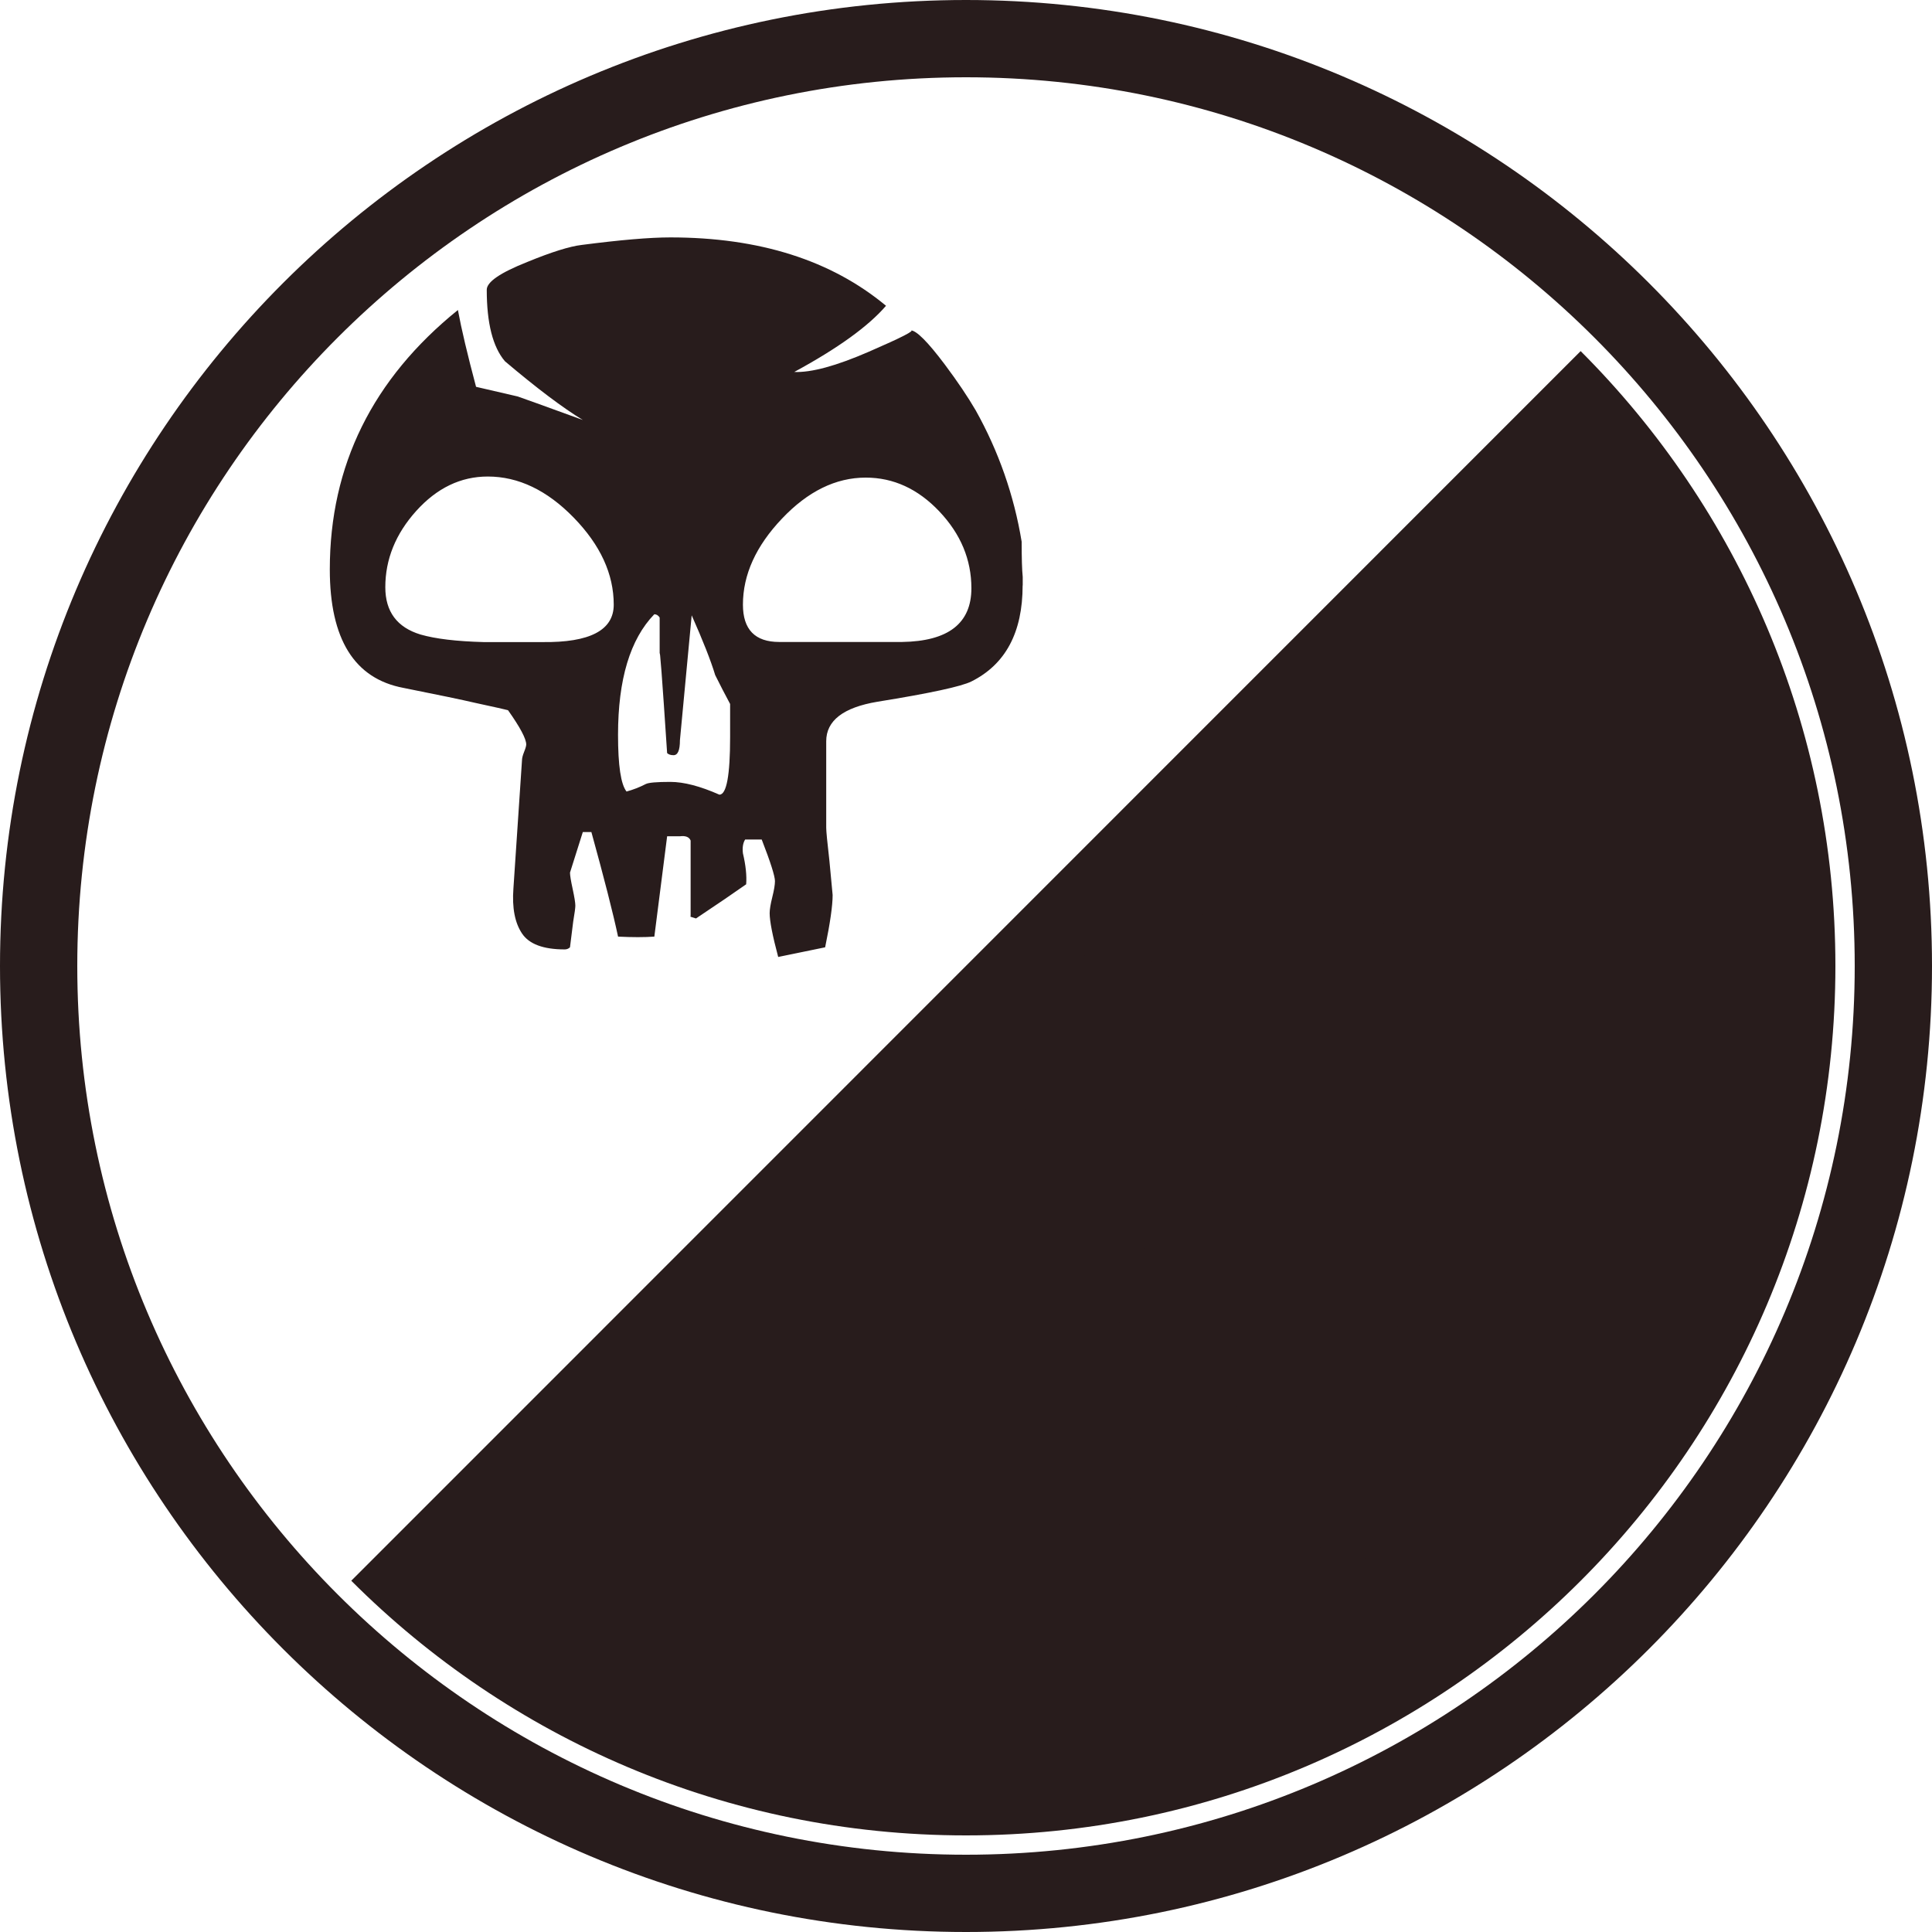
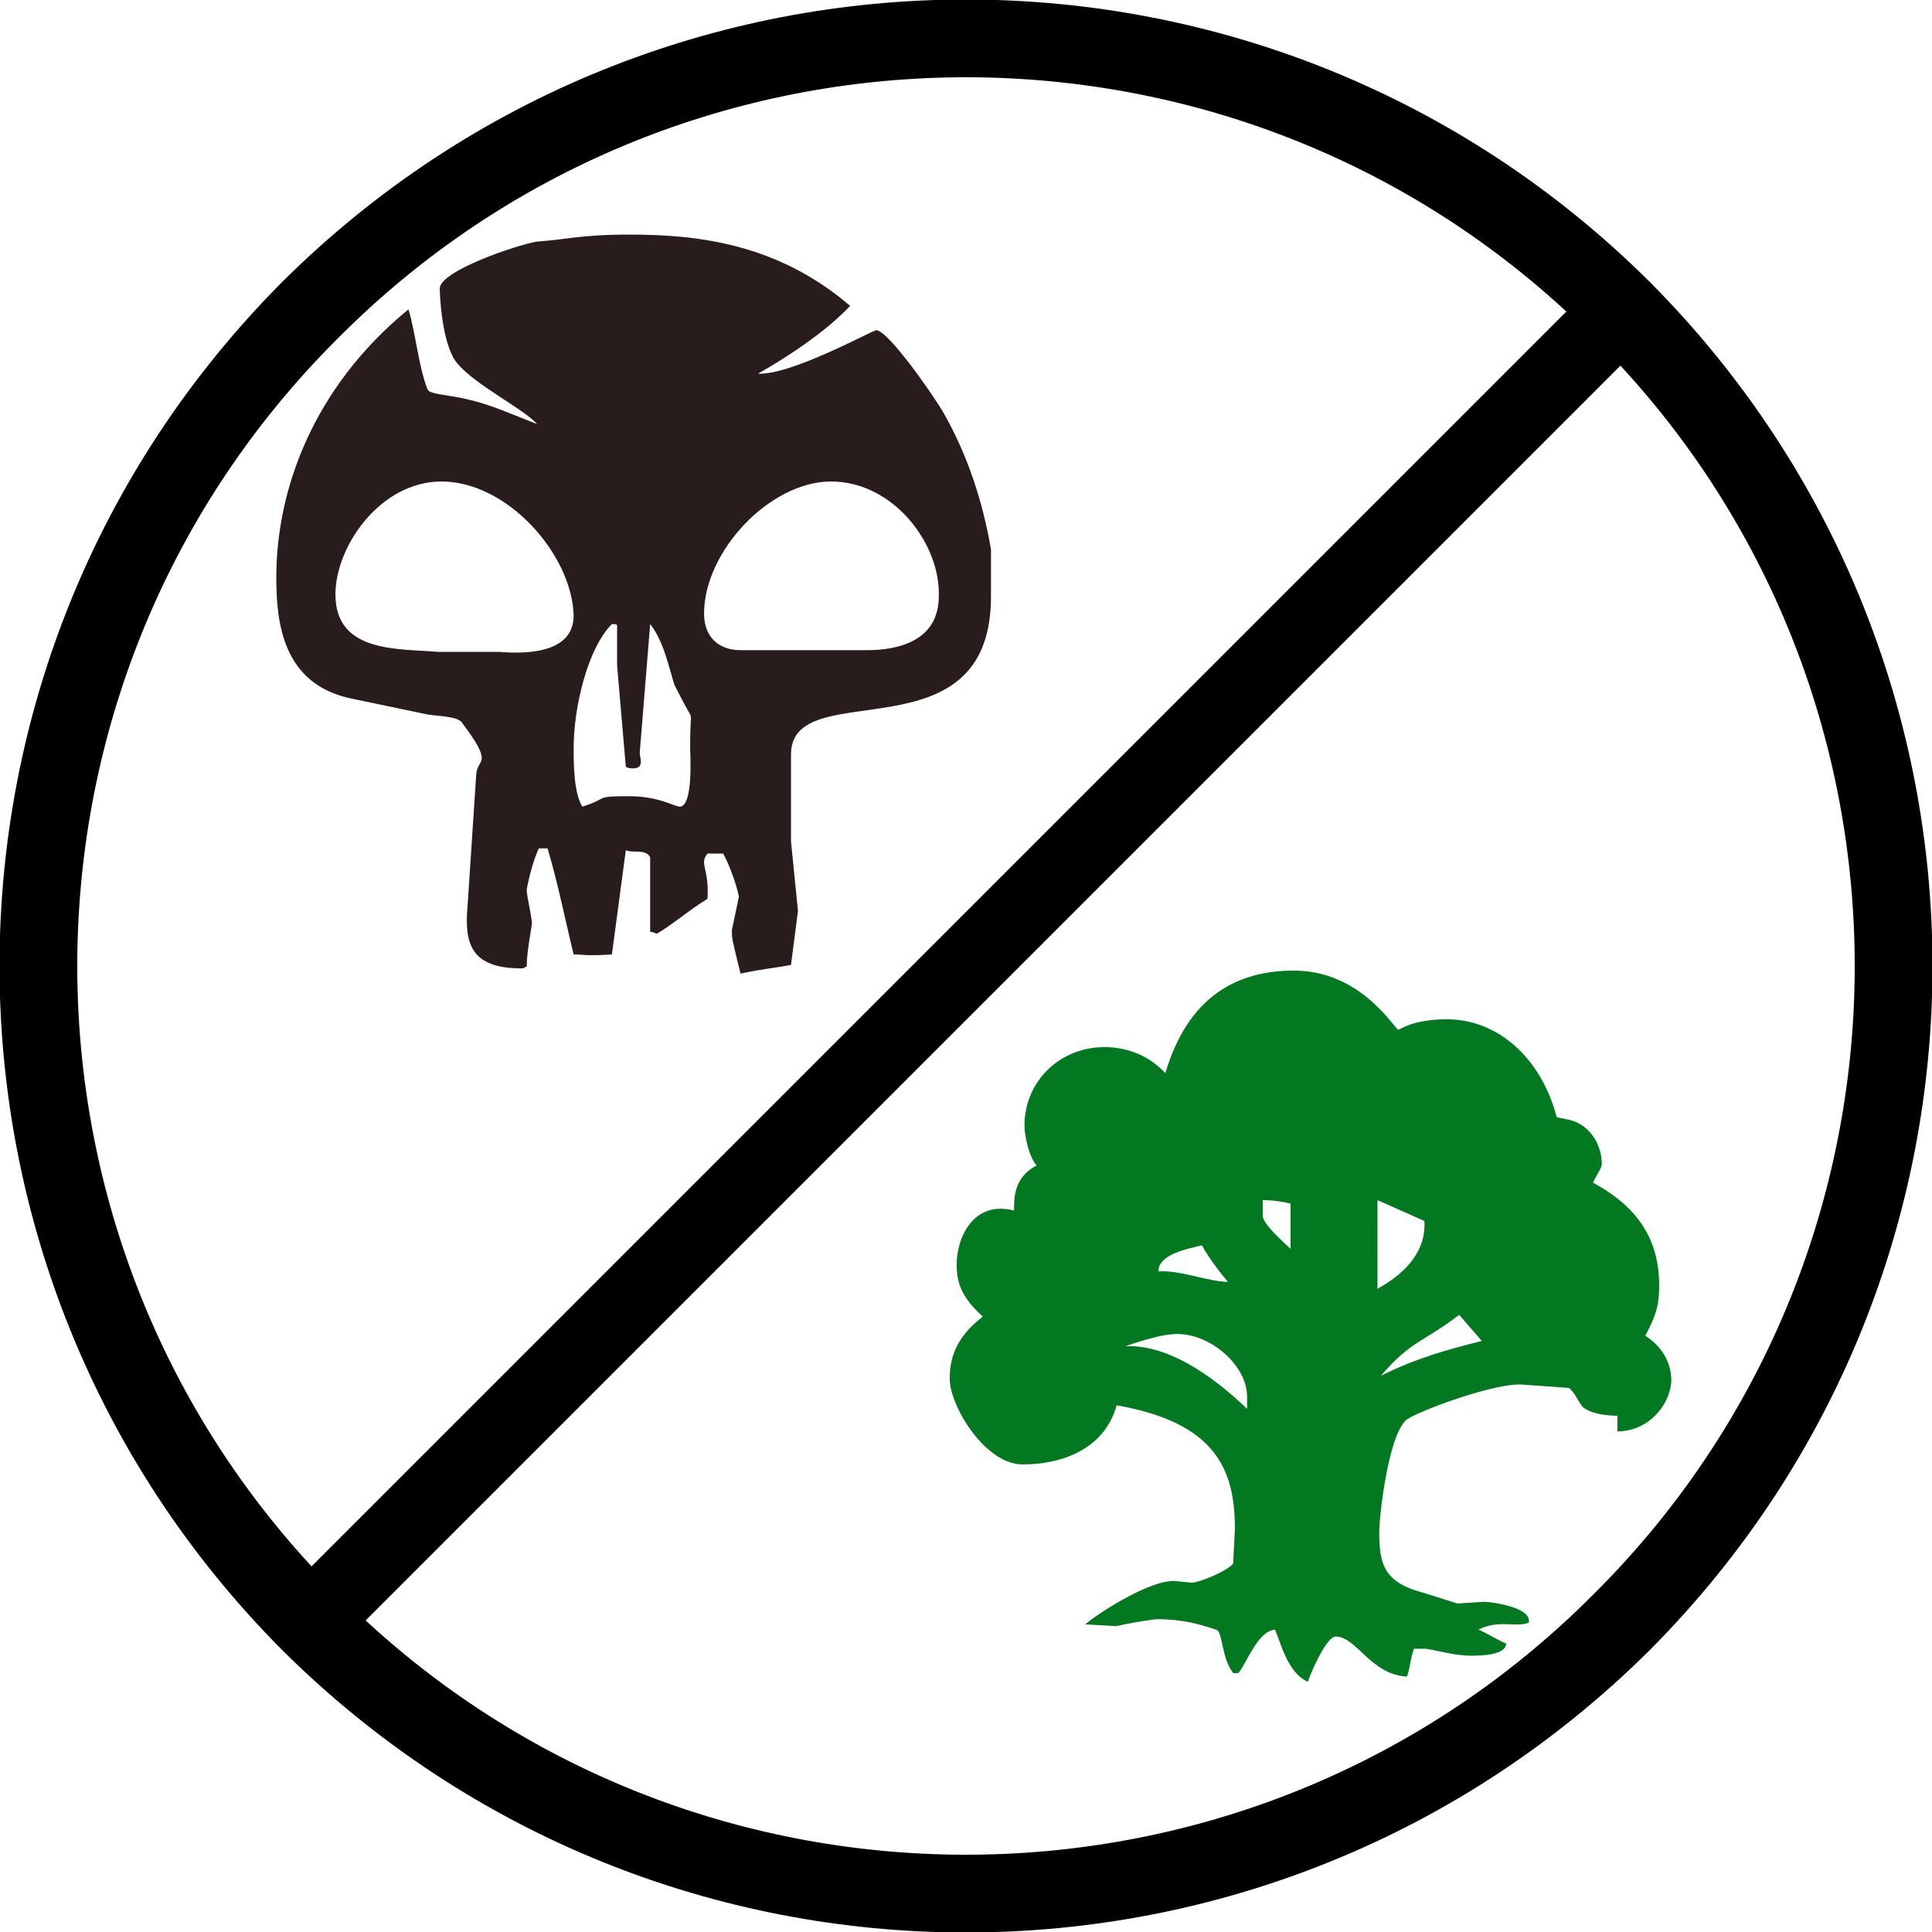
<svg xmlns="http://www.w3.org/2000/svg" version="1.1" viewBox="0 0 100 100">
  <g>
    <g>
-       <path d="M50,100c27.6,0,50-22.4,50-50s-22.4-50-50-50s-50,22.4-50,50s22.4,50,50,50ZM50,96c-25.4,0-46-20.6-46-46s20.6-46,46-46s46,20.6,46,46s-20.6,46-46,46Z" fill="#281C1C" />
+       <path d="M14.6,85.4c19.6,19.5,51.2,19.5,70.8,0c19.5-19.6,19.5-51.2,0-70.8c-19.6-19.5-51.2-19.5-70.8,0c-19.5,19.6-19.5,51.2,0,70.8ZM81.074,16.126l-64.948,64.948c-16.614-17.992-16.156-46.142,1.374-63.574c17.432-17.53,45.582-17.988,63.574-1.374ZM18.926,83.874l64.948-64.948c16.614,17.992,16.156,46.142-1.374,63.574c-17.432,17.53-45.582,17.988-63.574,1.374Z" />
    </g>
-     <g>
-       <g>
-         <path d="M85.349 14.637C94.402 23.688 100 36.188 100 49.997 100 77.613 77.613 100 50 100c-13.807 0-26.305-5.596-35.354-14.646" fill="#281C1C" transform="translate(50, 50) scale(0.9) translate(-50, -50)" />
-         <path d="M53.257 28.111c0 2.701-.982 4.543-2.947 5.525-.574.287-2.374.678-5.404 1.166-1.963.329-2.945 1.088-2.945 2.271v4.973c0 .209.062.842.184 1.906l.185 1.965c0 .613-.144 1.617-.431 3.008-.776.163-1.678.348-2.7.555-.328-1.229-.491-2.069-.491-2.52 0-.203.05-.512.152-.921.102-.408.153-.716.153-.921 0-.284-.253-1.084-.762-2.393h-.953c-.125.203-.167.469-.127.795.164.696.225 1.289.186 1.781-.697.491-1.657 1.146-2.886 1.965-.288-.082-.39-.123-.308-.123v-4.359c-.082-.202-.286-.285-.614-.245h-.737l-.736 5.771c-.572.041-1.269.041-2.086 0-.287-1.35-.8-3.354-1.535-6.015h-.492c-.45 1.433-.695 2.21-.737 2.333 0 .163.052.48.155.951.101.471.152.787.152.951 0 .121-.041.43-.124.921l-.184 1.474a.423.423 0 0 1-.306.121c-1.229 0-2.048-.306-2.455-.919-.411-.614-.575-1.476-.493-2.58l.493-7.366c0-.121.038-.285.121-.492.082-.203.123-.348.123-.428 0-.328-.348-.984-1.043-1.967-.123-.039-.758-.184-1.904-.43-.695-.163-2.067-.45-4.112-.858-2.824-.53-4.237-2.803-4.237-6.815 0-5.977 2.456-10.948 7.367-14.918.204 1.105.553 2.576 1.044 4.418l2.396.555c.247.081 1.494.533 3.745 1.352-1.146-.695-2.64-1.82-4.48-3.377-.697-.818-1.046-2.189-1.046-4.113 0-.45.778-.981 2.335-1.599 1.391-.571 2.434-.897 3.131-.979 2.209-.286 3.907-.432 5.096-.432 5.115 0 9.249 1.312 12.4 3.932-1.022 1.188-2.783 2.453-5.279 3.807.982.041 2.415-.348 4.299-1.168 1.882-.816 2.68-1.227 2.394-1.227.327 0 .982.654 1.965 1.963.735.982 1.329 1.865 1.78 2.641a23.089 23.089 0 0 1 2.642 7.553c0 .941.019 1.616.061 2.024v.489h-.005v-.001Zm-23.516 1.108c0-1.761-.767-3.429-2.302-5.006-1.535-1.576-3.184-2.363-4.943-2.363-1.555 0-2.925.66-4.113 1.978-1.187 1.319-1.779 2.782-1.779 4.389 0 1.401.674 2.31 2.026 2.72.86.248 2.065.392 3.621.434h3.376c2.742.036 4.114-.682 4.114-2.152Zm6.693 7.612V34.93a60.44 60.44 0 0 1-.858-1.66c-.246-.817-.697-1.963-1.352-3.439l-.676 7.186c0 .574-.121.859-.368.859-.163 0-.287-.04-.369-.122-.286-4.339-.429-6.224-.429-5.647v-2.148c-.083-.126-.185-.188-.308-.188-1.391 1.437-2.086 3.748-2.086 6.938 0 1.761.162 2.845.489 3.257a5.605 5.605 0 0 0 1.106-.431c.163-.083.634-.123 1.412-.123.775 0 1.719.246 2.823.735.411-.001.616-1.105.616-3.316Zm13.876-8.556c0-1.646-.614-3.118-1.843-4.418-1.229-1.297-2.64-1.945-4.234-1.945-1.72 0-3.328.787-4.82 2.363-1.495 1.574-2.242 3.223-2.242 4.942 0 1.433.697 2.148 2.088 2.148h7.06c2.66-.04 3.991-1.068 3.991-3.09Zm39.209 39.343c0 .758-.293 1.437-.879 2.043-.586.604-1.258.905-2.016.905-1.207 0-2.098-.566-2.663-1.701l-2.667-.112c-.567 0-1.684.246-3.345.737-1.777.49-2.798.888-3.064 1.189-.414.454-.755 1.514-1.02 3.178-.228 1.36-.339 2.363-.339 3.006 0 1.02.16 1.768.48 2.24.321.473.984.869 1.984 1.189 1 .318 1.616.502 1.844.539.151 0 .396-.018.737-.057h.681c.491 0 1.001.076 1.532.227.755.227 1.077.527.965.907-.531-.074-1.456.038-2.778.34l1.586.795c0 .454-.643.679-1.928.679-.342 0-.806-.072-1.39-.225-.588-.154-.976-.229-1.163-.229h-.737c-.038.379-.15.943-.34 1.701-.646-.037-1.399-.416-2.27-1.133-.87-.72-1.418-1.079-1.643-1.079-.228 0-.551.359-.965 1.079-.417.717-.624 1.207-.624 1.475-.491-.268-.906-.758-1.249-1.475a23.1 23.1 0 0 0-.509-1.479c-.379.039-1.077.836-2.099 2.385h-.284c-.077-.113-.36-.906-.852-2.385-1.172-.375-2.268-.563-3.288-.563-.491 0-1.249.112-2.27.341l-1.587-.113c.226-.228.888-.662 1.984-1.305 1.284-.758 2.269-1.137 2.949-1.137.112 0 .264.021.454.059.188.039.341.058.454.058.262 0 .689-.142 1.275-.427.586-.283.927-.539 1.019-.766.098-.229.145-.813.145-1.759 0-2.153-.568-3.763-1.703-4.819-.983-.945-2.608-1.625-4.877-2.043-.604 2.154-2.307 3.234-5.103 3.234-.909 0-1.816-.549-2.723-1.646-.907-1.098-1.361-2.099-1.361-3.007 0-1.399.586-2.551 1.758-3.459-.944-.981-1.418-1.983-1.418-3.006 0-.944.292-1.776.879-2.496.586-.716 1.353-1.133 2.297-1.248-.074-1.208.321-2.042 1.19-2.495-.415-.414-.622-1.15-.622-2.211 0-1.246.414-2.287 1.247-3.119.83-.83 1.871-1.248 3.117-1.248 1.363 0 2.479.475 3.348 1.418 1.098-3.742 3.459-5.613 7.089-5.613 1.889 0 3.554.756 4.99 2.27.53.565.793.868.793.905-.452 0-.225-.086.681-.254.909-.171 1.568-.257 1.986-.257 1.474 0 2.778.55 3.915 1.646.982.984 1.663 2.229 2.042 3.742.263.039.679.151 1.245.341.832.417 1.249 1.135 1.249 2.155 0 .188-.152.549-.454 1.079 2.419 1.361 3.63 3.251 3.63 5.67 0 .681-.266 1.627-.793 2.836.986.569 1.478 1.401 1.478 2.498Zm-23.368 2.495v-.736c0-.869-.424-1.664-1.275-2.382-.851-.72-1.71-1.077-2.58-1.077-1.06 0-2.042.246-2.949.734 2.004-.11 4.271 1.041 6.804 3.461Zm-1.02-7.03a14.565 14.565 0 0 1-1.474-1.985c-1.589.414-2.383.889-2.383 1.416.453-.037 1.116.047 1.984.256.87.209 1.496.313 1.873.313Zm3.462-1.761v-2.495c-.909-.149-1.459-.226-1.646-.226v.851l1.646 1.87Zm7.372-1.586a108.92 108.92 0 0 1-2.554-1.135v4.877c1.778-1.022 2.628-2.268 2.554-3.742Zm3.116 6.692-1.246-1.529c-.755.529-1.521 1.066-2.298 1.615a10.35 10.35 0 0 0-2.011 1.844c1.699-.911 3.554-1.551 5.555-1.93Z" fill="#281C1C" transform="translate(50, 50) scale(0.9) translate(-50, -50)" />
-       </g>
+     <g transform="translate(32.32, 32.32) scale(0.9) translate(-32.32, -32.32)">
+       <path d="M41.9,39.8v5l0.4,4l-0.4,3.1c-1,0.2-1.5,0.2-2.9,0.5c-0.5-2-0.5-2-0.5-2.5l0.4-1.9c0-0.2-0.4-1.6-0.9-2.5h-0.9c-0.5,0.6,0.1,0.8,0,2.6c-1,0.6-1.9,1.4-2.9,2c-0.1,0-0.2-0.1-0.4-0.1v-4.3c-0.3-0.5-1-0.2-1.4-0.4l-0.8,6c-1.6,0.1-1.5,0-2.2,0c-0.4-1.6-0.9-4.1-1.5-6.1h-0.5c-0.4,0.8-0.7,2.3-0.7,2.4c0,0.3,0.3,1.6,0.3,1.9c0,0.2-0.3,1.6-0.3,2.5c-0.1,0-0.1,0.1-0.3,0.1c-2.9,0-3.3-1.4-3.1-3.6l0.5-7.6c0.1-0.9,1-0.5-0.8-2.9c-0.2-0.4-1.4-0.4-2-0.5l-4.3-0.9c-4.1-0.8-4.4-4.5-4.4-7c0-5,2.1-10.9,7.6-15.4c0.4,1.3,0.6,3.4,1.1,4.6c0.1,0.3,1.2,0.3,2.4,0.6c1.3,0.3,2.6,0.9,3.9,1.4c-0.8-0.9-3.5-2.2-4.6-3.5c-0.9-1.1-1-4-1-4.3c0-1,4.4-2.5,5.6-2.7c1.6-0.1,2.5-0.4,5.3-0.4c3.9,0,8.5,0.5,12.7,4.1c-1.4,1.5-3.7,3-5.3,3.9c1.9,0.1,6.6-2.5,6.8-2.5c0.7,0,3.4,3.9,3.9,4.8c1.3,2.3,2.2,4.9,2.7,7.8v2.6c0.1,9.6-11.5,4.5-11.5,9.2ZM21.8,24.1c-3.5,0-6.1,3.7-6.1,6.5c0,3.4,3.7,3.1,5.9,3.3h3.5c1.3,0.1,4.3,0.2,4.3-2.1c-0.1-3.5-3.8-7.7-7.6-7.7ZM35.2,35.8c-0.3-0.9-0.6-2.5-1.4-3.5l-0.6,7.4c0,0.3,0.3,0.9-0.4,0.9c-0.3,0-0.4-0.1-0.4-0.1l-0.5-5.8v-2.3c0-0.1-0.1-0.1-0.3-0.1c-1.4,1.4-2.2,4.8-2.2,7.1c0,0.9,0,2.6,0.5,3.4c1.6-0.5,0.6-0.6,2.7-0.6c1.7,0,2.6,0.6,2.9,0.6c0.8,0,0.6-3.1,0.6-3.4c0-1.7,0.1-1.7,0-1.9s-0.3-0.5-0.9-1.7ZM44.2,24.1c-3.5,0-7.3,4-7.3,7.6c0,1.3,0.8,2.1,2.1,2.1h7.3c1.7,0,4.1-0.5,4.1-3.1c0.1-3-2.6-6.6-6.2-6.6Z" fill="#281C1C" />
+     </g>
+     <g transform="translate(67.68, 67.68) scale(0.9) translate(-67.68, -67.68)">
+       <path d="M85.5,73.9c-0.6,0-1.5-0.1-2-0.5c-0.3-0.4-0.5-0.9-0.8-1.1l-2.8-0.2c-1.9,0-6.5,1.8-6.6,2.1c-1,1-1.5,5.5-1.5,6.4c0,1.9,0.3,2.9,2.6,3.5l1.9,0.6l1.5-0.1c0.4,0,2.8,0.3,2.6,1.2c-0.7,0.3-1.7-0.2-2.9,0.4c0.3,0.1,1.1,0.6,1.6,0.8c0,0.7-1.6,0.7-2,0.7c-1.1,0-2.3-0.4-2.7-0.4h-0.6c-0.2,0.5-0.2,1-0.4,1.6c-2.1-0.1-2.9-2.3-4.1-2.3c-0.6,0-1.6,2.5-1.6,2.6c-1.2-0.5-1.6-2.4-1.9-3c-1,0.1-1.6,1.9-2.1,2.5h-0.3c-0.7-0.9-0.6-2.5-1-2.5c-0.9-0.3-1.9-0.6-3.4-0.6c-0.1,0-1.5,0.2-2.3,0.4l-1.8-0.1c0.4-0.4,3.5-2.5,5.1-2.5l1,0.1c0.5,0,2.1-0.7,2.4-1.1l0.1-2c0-3.4-1.1-6.1-6.8-7.1c-0.7,2.5-3.1,3.4-5.4,3.4c-2.2,0-4.2-3.4-4.2-4.9c0-1,0.2-2.3,1.9-3.6c-1.2-1.1-1.5-1.9-1.5-3c0-1.6,1-3.7,3.3-3.1c0-0.8,0-1.9,1.3-2.6c-0.4-0.4-0.7-1.6-0.7-2.3c0-2.5,2-4.5,4.6-4.5c1,0,2.4,0.3,3.5,1.5c1.3-4.4,4.1-5.9,7.4-5.9c3.9,0,5.8,3.4,6,3.4c0.1,0,0.8-0.6,2.8-0.6c2.9,0,5.4,2.2,6.3,5.6c0,0.1,0.8,0.1,1.3,0.4c0.9,0.5,1.3,1.5,1.3,2.3c0,0.3-0.3,0.6-0.5,1.1c2.6,1.4,3.8,3.3,3.8,5.9c0,1-0.1,1.6-0.8,2.9c1.1,0.7,1.5,1.7,1.5,2.6c-0.1,1.5-1.4,2.9-3.1,2.9ZM64.2,73.5v-0.7c0-1.8-2.1-3.6-4-3.6c-0.9,0-2.1,0.4-3,0.7c2.4-0.1,4.9,1.6,7,3.6ZM61.6,64.1c-0.8,0.2-2.5,0.5-2.5,1.5c1.2-0.1,2.9,0.6,4,0.6c-0.6-0.7-1.1-1.4-1.5-2.1ZM66.7,64.3v-2.6c-0.4-0.1-1-0.2-1.6-0.2v0.9c0,0.5,1.4,1.7,1.6,1.9ZM74.4,62.7l-2.7-1.2v5.1c1.8-1,2.8-2.3,2.7-3.9ZM77.7,69.6l-1.3-1.5c-2.1,1.6-2.8,1.5-4.5,3.5c2-1,3.8-1.5,5.8-2Z" fill="#027920" />
    </g>
  </g>
</svg>
